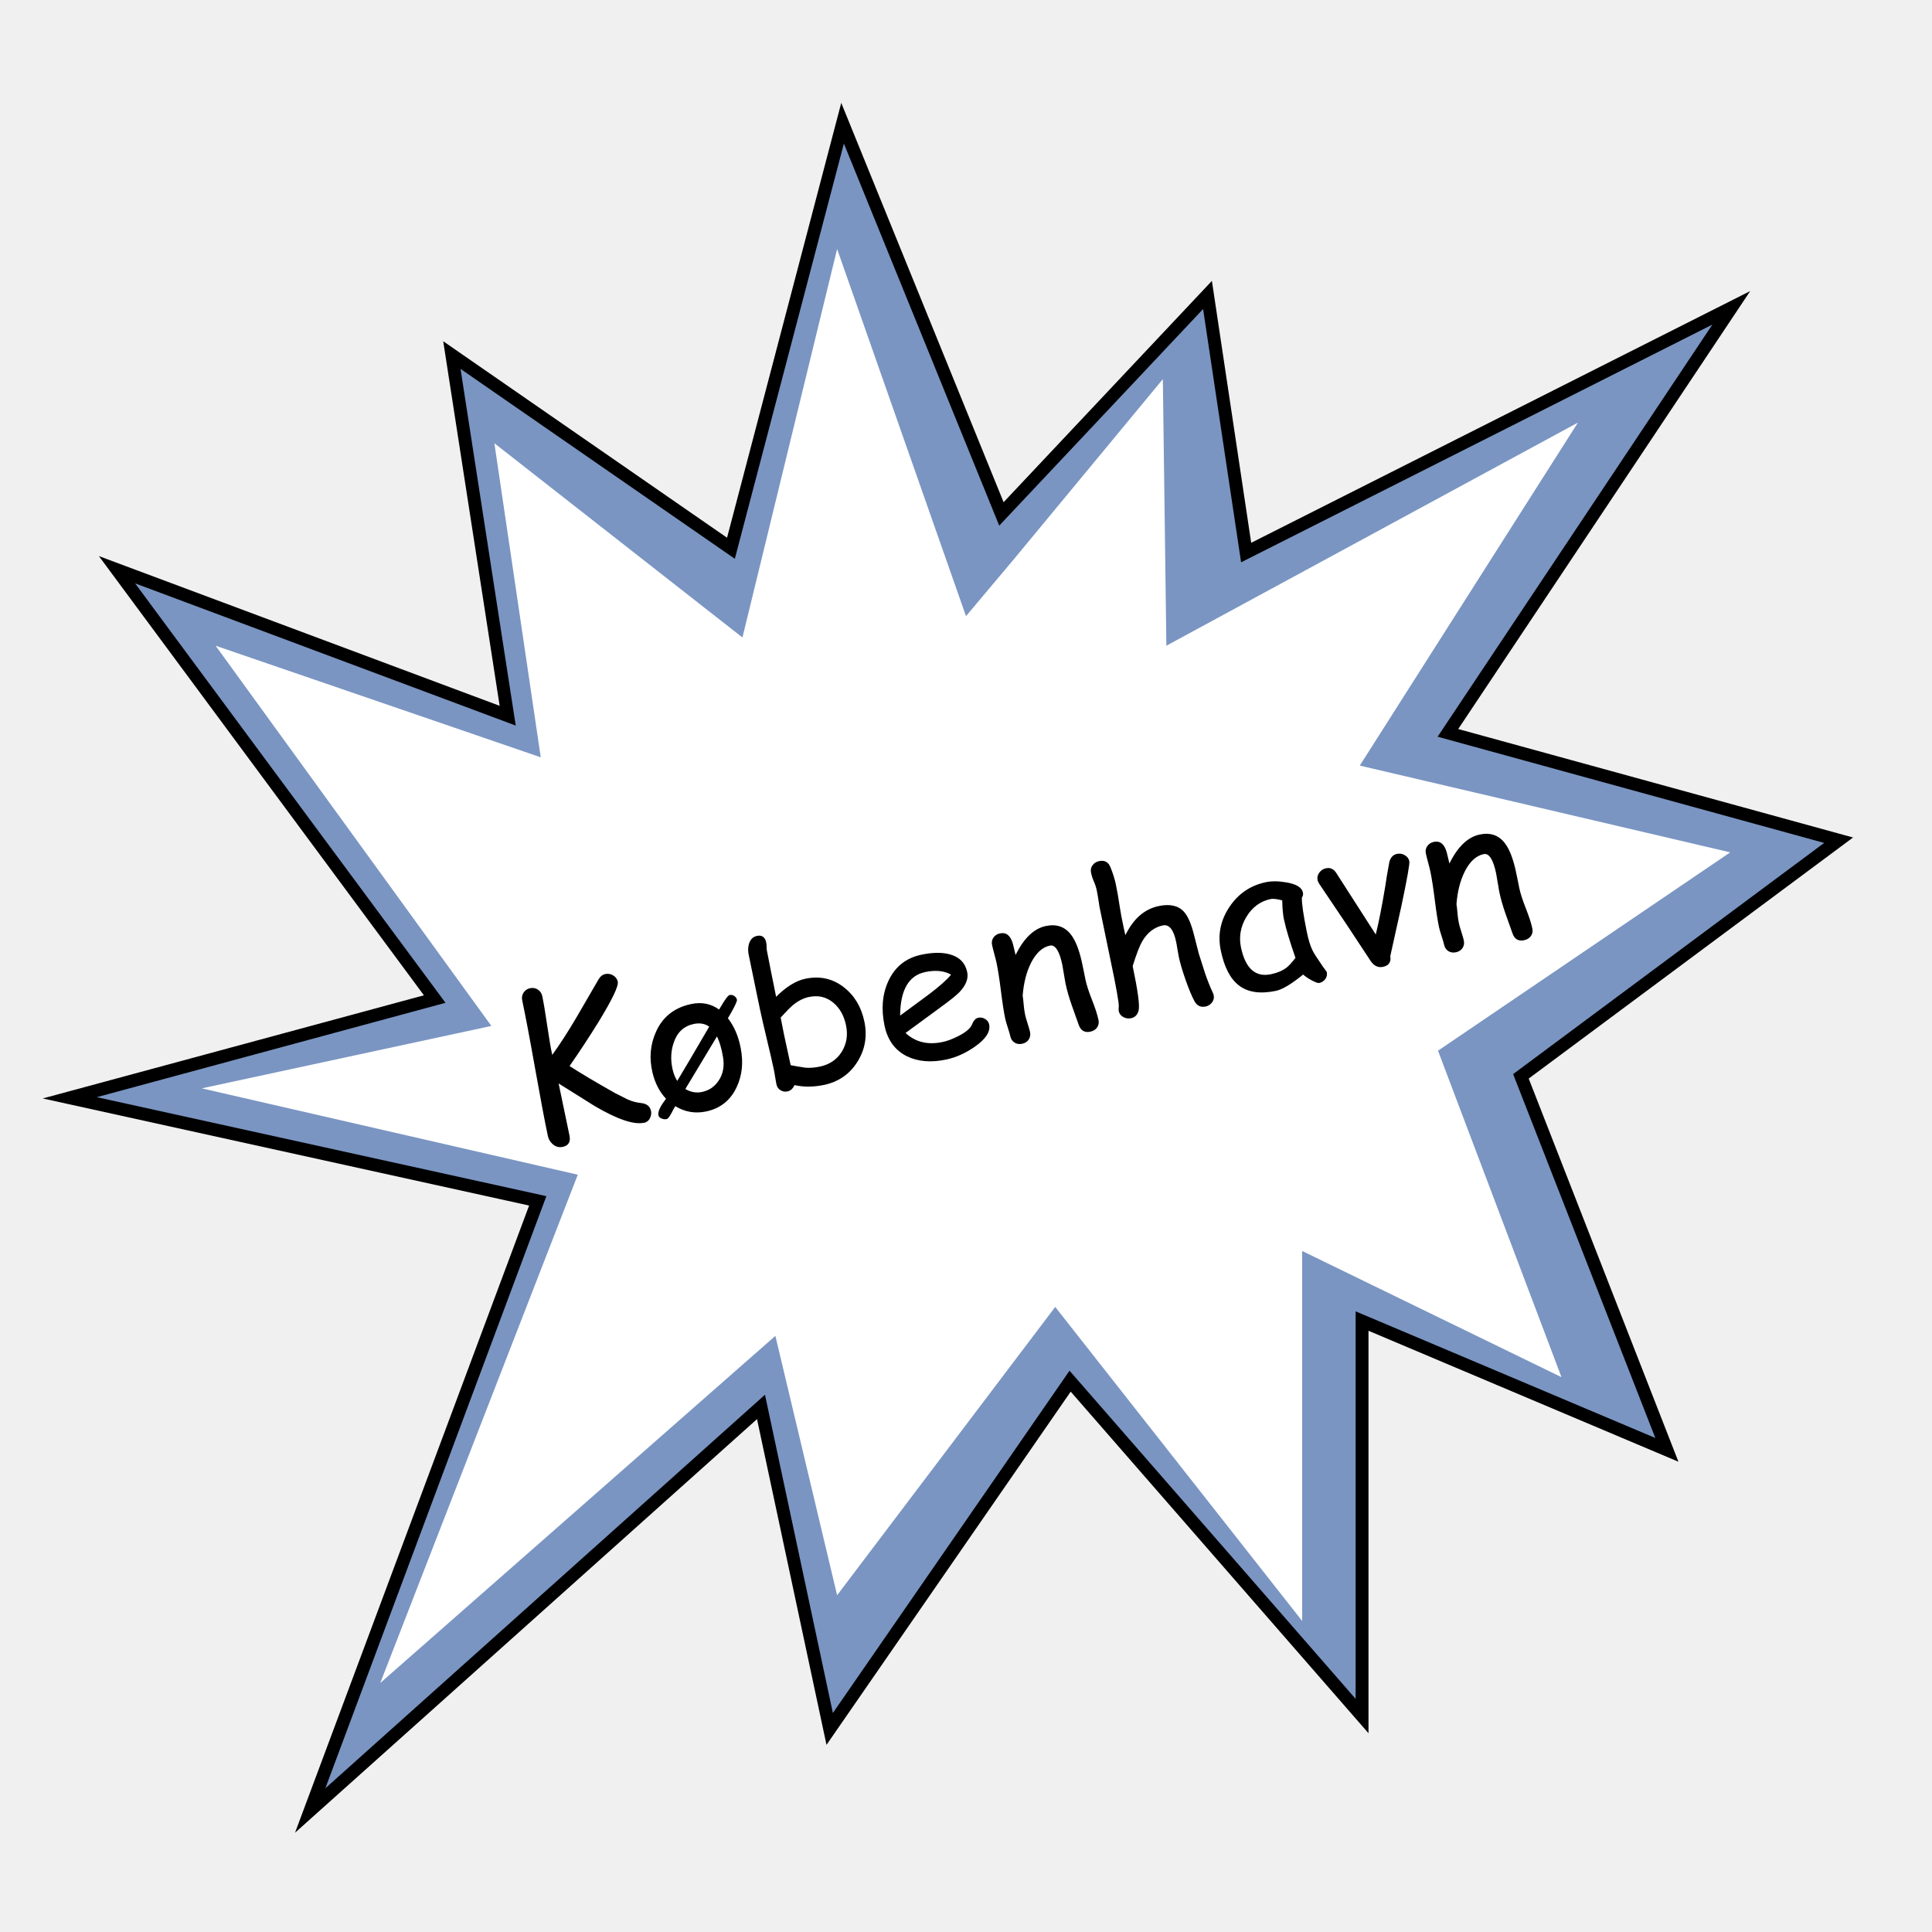
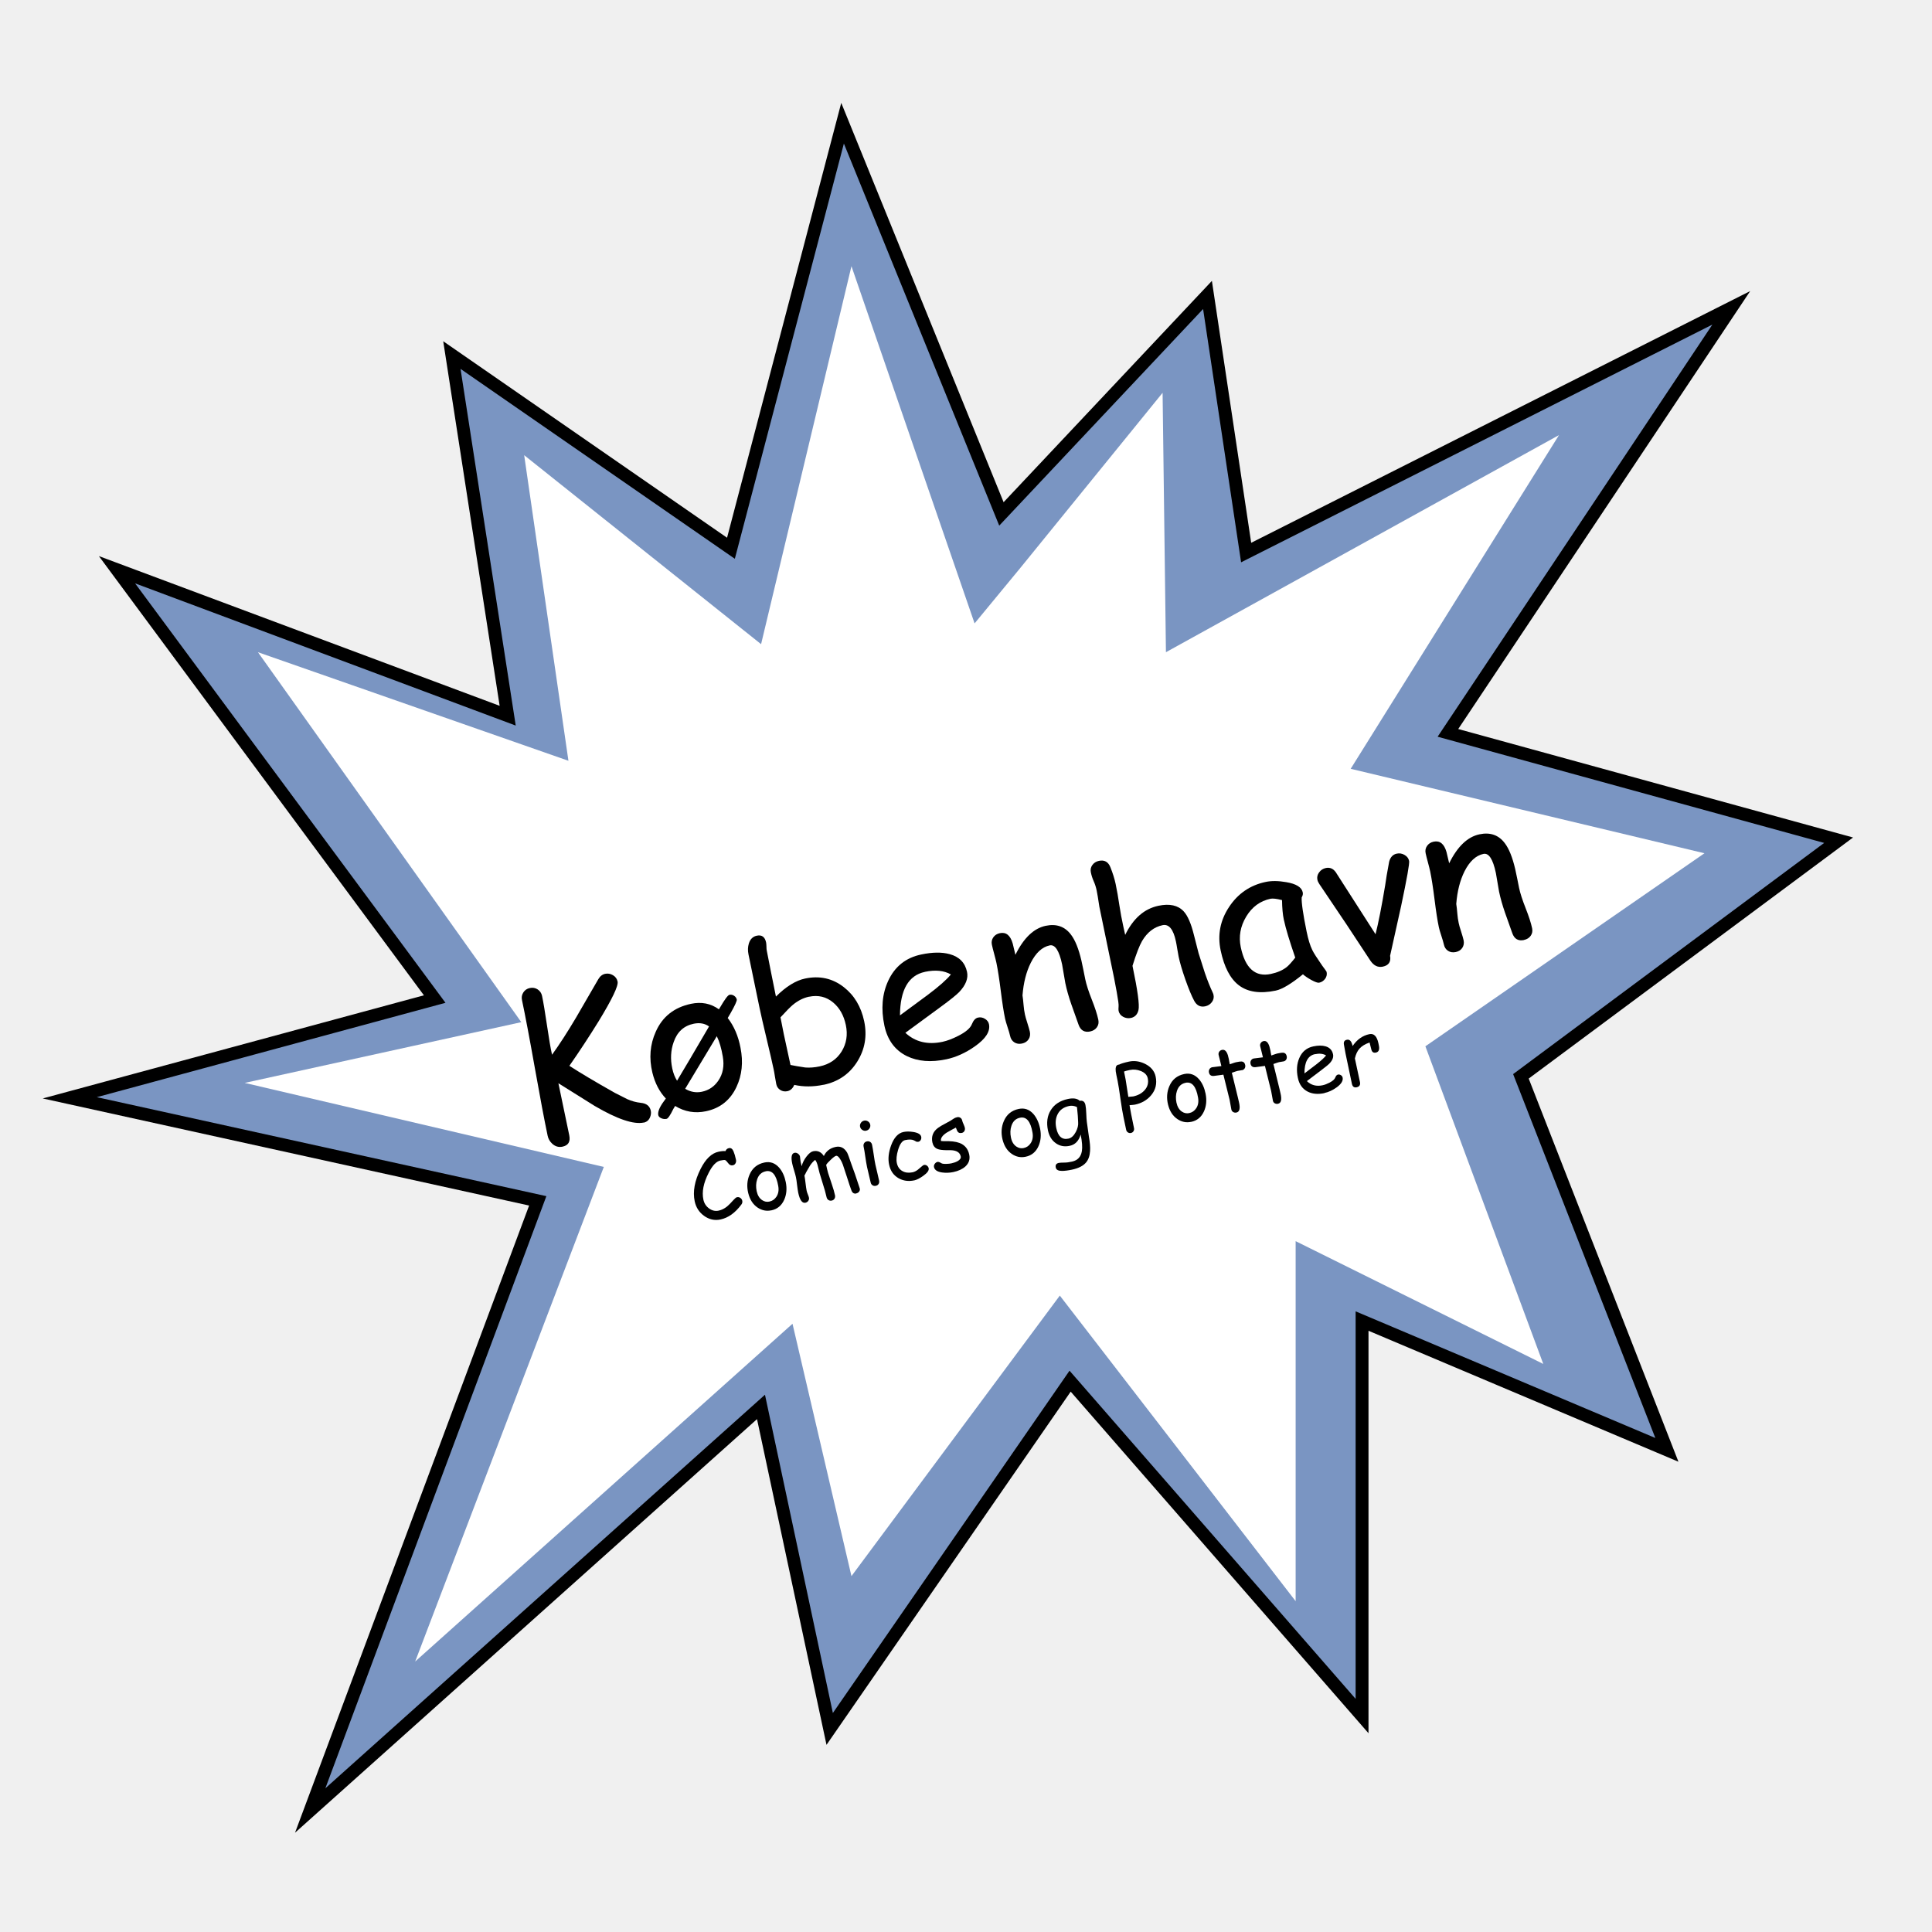
<svg xmlns="http://www.w3.org/2000/svg" id="Layer_2" viewBox="0 0 450 450">
  <defs>
    <style>.cls-1{fill:#fff;}.cls-2{fill:#7a95c2;stroke:#000;stroke-miterlimit:10;stroke-width:3px;}</style>
  </defs>
-   <path class="cls-2" d="m27.25,132.7l91,34-13-84,65,45,26-99,37,91,48-51,9,60,113-57-66,99,91,25-74,55,34,87-71-30v92l-68-78-56,81-16-75-105,94,53-142-109-24,37.15-10.05c15.95-4.32,31.9-8.63,47.85-12.95-24.67-33.33-49.33-66.67-74-100Z" />
-   <polygon class="cls-1" points="194.98 58 172.93 148.48 115.15 103.24 125.95 176.39 50.22 150.4 114.45 238.96 47 253.5 134.58 273.61 88.57 392 180.6 311.15 194.98 371.56 245.78 304.41 303.3 377.56 303.3 291.38 363.7 320.77 334.94 244.73 403 198.53 316.72 178.32 367.53 98.43 271.67 150.4 270.85 88.31 236.2 130.19 225 143.51 194.98 58" />
  <g>
-     <path d="m150,261.51c-2.38.5-6.2-.79-11.44-3.86l-8.45-5.29.07.32,2.46,11.79c.31,1.48-.21,2.37-1.57,2.66-.89.19-1.69-.04-2.38-.67-.57-.52-.93-1.14-1.08-1.86-.74-3.51-1.74-8.78-2.99-15.82-1.25-7.04-2.25-12.3-2.99-15.8-.14-.64-.03-1.24.32-1.78s.86-.89,1.51-1.03c.67-.14,1.28-.03,1.82.32.54.36.88.86,1.02,1.5.31,1.46.69,3.74,1.15,6.85.44,3.01.83,5.3,1.18,6.87,1.7-2.35,3.57-5.24,5.61-8.68l5.17-8.91c.41-.7.94-1.12,1.6-1.25.63-.13,1.23-.02,1.81.32.58.35.94.84,1.07,1.49.21.99-1.26,4.06-4.39,9.2-2.17,3.51-4.45,6.99-6.84,10.42,2.28,1.49,5.8,3.59,10.55,6.28l2.89,1.46c1.03.47,2.1.76,3.2.88,1.32.13,2.1.74,2.33,1.84.11.51.05,1.03-.19,1.57-.29.66-.77,1.05-1.44,1.2Z" />
-     <path d="m155.29,260.65c-.41.09-.82.04-1.23-.14-.41-.18-.65-.44-.71-.79-.11-.77.35-1.86,1.38-3.25.12-.15.25-.33.4-.55-1.5-1.58-2.54-3.59-3.14-6.04-.81-3.37-.55-6.54.79-9.52,1.55-3.51,4.29-5.67,8.2-6.5,2.44-.52,4.61-.09,6.51,1.28l.29-.48c1.08-1.86,1.8-2.82,2.16-2.9.38-.08.74,0,1.08.22.34.23.55.52.63.88.06.3-.42,1.37-1.46,3.2-.05.09-.26.46-.65,1.1,1.46,1.89,2.46,4.2,2.98,6.94.66,3.34.35,6.37-.93,9.1-1.44,3.09-3.82,4.99-7.12,5.68-2.55.54-4.95.13-7.18-1.23-.24.4-.38.63-.42.7-.71,1.46-1.23,2.23-1.58,2.31Zm2.45-8.88c1.53-2.53,4.01-6.74,7.45-12.64-.98-.7-2.17-.92-3.55-.64-2.31.47-3.87,1.9-4.69,4.28-.68,1.91-.79,3.96-.33,6.13.23,1.11.61,2.07,1.12,2.87Zm9.25-10.36l-7.36,12.24c1.24.74,2.53.97,3.88.69,1.63-.34,2.91-1.21,3.85-2.6,1.06-1.55,1.41-3.41,1.04-5.55-.33-1.97-.8-3.56-1.4-4.78Z" />
-     <path d="m191.86,252.71c-2.4.5-4.67.51-6.82.03-.35.83-.89,1.31-1.61,1.47-.6.13-1.14.03-1.64-.28-.5-.31-.81-.76-.94-1.36-.08-.39-.18-.97-.31-1.74-.12-.77-.22-1.36-.31-1.75-.33-1.59-.88-3.96-1.64-7.12-.75-3.15-1.3-5.53-1.63-7.12-.23-1.09-.66-3.17-1.29-6.23-.63-3.06-1.06-5.14-1.29-6.25-.19-.9-.16-1.75.08-2.55.32-1.03.94-1.63,1.85-1.82,1.17-.25,1.9.28,2.17,1.59.04.21.07.53.08.95,0,.42.03.74.08.95l.97,4.94,1.16,5.75c1.18-1.17,2.33-2.11,3.47-2.81,1.14-.7,2.25-1.17,3.33-1.39,3.37-.71,6.36-.05,8.98,1.98,2.46,1.91,4.05,4.56,4.77,7.95.72,3.42.18,6.56-1.62,9.43-1.8,2.87-4.42,4.67-7.85,5.39Zm-3.39-20.51c-1.28.27-2.53.89-3.73,1.87-.59.48-1.56,1.46-2.91,2.94l.77,3.9.76,3.51.8,3.68c.82.17,1.97.37,3.44.59,1.03.08,2.15,0,3.36-.26,2.27-.48,3.98-1.64,5.11-3.47,1.13-1.84,1.46-3.89.98-6.17-.47-2.23-1.45-3.98-2.94-5.23-1.61-1.35-3.49-1.8-5.64-1.35Z" />
-     <path d="m220.43,246.78c-3.54.75-6.59.5-9.14-.73-2.79-1.37-4.54-3.74-5.26-7.12-.82-3.9-.52-7.38.89-10.43,1.54-3.33,4.1-5.38,7.69-6.13,2.6-.55,4.81-.58,6.63-.08,2.24.61,3.58,1.99,4.04,4.13.32,1.5-.28,3.05-1.79,4.65-.67.71-2.15,1.9-4.45,3.57l-8.12,5.96c1.14,1.06,2.43,1.77,3.87,2.12,1.44.36,3.03.35,4.77-.02,1.08-.23,2.31-.69,3.68-1.39,1.74-.88,2.8-1.79,3.16-2.7.36-.91.85-1.43,1.46-1.56.55-.12,1.08-.02,1.59.29.51.31.83.72.94,1.25.35,1.67-.75,3.39-3.3,5.18-2.18,1.53-4.41,2.53-6.68,3.01Zm-4.96-20.36c-1.91.4-3.35,1.45-4.32,3.13-.97,1.68-1.47,4.02-1.49,7l6.52-4.81c2.56-1.92,4.34-3.49,5.34-4.72-1.6-.92-3.62-1.12-6.04-.61Z" />
-     <path d="m253.97,240.3c-1.35.28-2.26-.26-2.73-1.63l-1.7-4.79c-.59-1.71-1.05-3.33-1.37-4.86-.09-.42-.21-1.14-.37-2.15-.16-1.02-.28-1.74-.37-2.16-.68-3.24-1.65-4.73-2.9-4.46-1.75.37-3.22,1.72-4.4,4.05-1.06,2.12-1.7,4.65-1.93,7.6.09.59.18,1.34.25,2.25.07.77.17,1.51.32,2.21.1.45.28,1.12.57,2,.28.88.47,1.54.57,1.99.14.67.04,1.27-.3,1.78-.34.51-.85.84-1.52.98-.69.15-1.29.05-1.8-.28-.51-.33-.84-.83-.98-1.51-.1-.45-.29-1.11-.58-1.99s-.48-1.54-.58-1.99c-.33-1.54-.66-3.71-1.01-6.5-.35-2.79-.69-4.95-1.01-6.5-.1-.48-.28-1.19-.53-2.12-.25-.93-.43-1.64-.53-2.12-.14-.64-.02-1.22.33-1.73.36-.51.87-.83,1.53-.97,1.44-.3,2.44.5,2.99,2.42l.63,2.62c1.92-3.91,4.27-6.17,7.04-6.75,2.51-.53,4.48.16,5.91,2.07.97,1.27,1.78,3.28,2.42,6.02l.48,2.27.42,2.1c.26,1.25.77,2.82,1.52,4.72.75,1.9,1.26,3.47,1.52,4.7.14.66.03,1.24-.33,1.75-.36.51-.88.83-1.55.97Z" />
-     <path d="m280.76,234.44c-1.11.23-1.96-.18-2.55-1.25-.62-1.15-1.32-2.83-2.09-5.03-.74-2.12-1.26-3.87-1.55-5.27-.08-.39-.19-.99-.32-1.79-.13-.8-.23-1.4-.32-1.79-.59-2.82-1.63-4.08-3.1-3.76-1.99.42-3.59,1.66-4.79,3.71-.61,1.05-1.35,2.97-2.22,5.76,1.2,5.71,1.67,9.15,1.39,10.31-.24,1.02-.83,1.63-1.75,1.83-.64.14-1.25.04-1.83-.27-.57-.32-.92-.78-1.05-1.38-.04-.21-.04-.56,0-1.04.05-.4-.1-1.52-.43-3.34l-.63-3.34-3.42-16.55c-.28-1.88-.49-3.15-.63-3.79-.16-.77-.39-1.47-.68-2.12-.29-.65-.52-1.34-.67-2.08-.13-.63-.02-1.2.35-1.71.37-.51.88-.83,1.54-.97,1.28-.27,2.18.23,2.67,1.5.56,1.4.96,2.69,1.21,3.86.33,1.58.62,3.23.87,4.96.25,1.65.56,3.31.92,4.95l.44,1.98c.94-1.92,2.05-3.44,3.34-4.57,1.29-1.12,2.76-1.86,4.41-2.21,2.6-.55,4.56-.12,5.87,1.3.93.99,1.73,2.83,2.39,5.51l1.09,4.26,1.46,4.58c.59,1.71,1.18,3.2,1.78,4.47.12.24.19.45.23.63.13.62,0,1.18-.38,1.69-.38.51-.9.84-1.56.98Z" />
-     <path d="m307.27,228.95c-.3.06-.91-.15-1.83-.65-.83-.47-1.48-.9-1.92-1.31-1.34,1.1-2.54,1.96-3.6,2.6-1.06.64-1.97,1.04-2.74,1.2-3.67.77-6.55.34-8.64-1.28-1.98-1.53-3.37-4.21-4.18-8.05-.77-3.63-.12-7.01,1.95-10.14,2.06-3.13,4.91-5.08,8.53-5.84,1.36-.29,2.96-.27,4.8.05,2.31.39,3.59,1.18,3.84,2.36.09.41,0,.8-.24,1.18-.04.6.04,1.57.23,2.89.19,1.32.49,3.01.9,5.05.38,1.86.82,3.3,1.33,4.33.3.63,1.07,1.84,2.32,3.65.17.25.43.61.79,1.08l.22.35c.13.6.01,1.14-.34,1.62-.36.48-.82.79-1.4.91Zm-8.18-14.61c-.14-.64-.24-1.35-.31-2.13-.07-.78-.11-1.61-.12-2.5-.64-.16-1.18-.27-1.62-.32-.44-.05-.79-.04-1.04,0-2.43.51-4.32,1.9-5.69,4.17-1.36,2.27-1.78,4.64-1.26,7.12.52,2.46,1.36,4.21,2.53,5.25,1.17,1.04,2.66,1.37,4.48.98,1.5-.32,2.73-.85,3.67-1.59.5-.4,1.17-1.14,2.01-2.21-1.34-3.87-2.22-6.79-2.63-8.77Z" />
-     <path d="m323.82,222.68c.24,1.39-.32,2.23-1.7,2.52-1.14.24-2.11-.23-2.9-1.41l-5.52-8.38-6.36-9.45c-.24-.36-.39-.68-.45-.98-.13-.61,0-1.19.4-1.73.39-.54.91-.87,1.55-1.01.94-.2,1.71.12,2.31.95l9.29,14.47c.67-2.65,1.42-6.44,2.24-11.38.17-1.29.48-3.12.93-5.51.28-1.06.87-1.69,1.76-1.88.64-.14,1.25-.04,1.83.3.58.33.93.8,1.06,1.4.12.57-.5,4.05-1.85,10.45l-2.58,11.63Z" />
-     <path d="m355,219c-1.35.28-2.26-.26-2.72-1.63l-1.7-4.79c-.59-1.71-1.05-3.33-1.37-4.86-.09-.42-.21-1.14-.37-2.16s-.28-1.74-.37-2.16c-.68-3.24-1.65-4.73-2.9-4.46-1.75.37-3.22,1.72-4.4,4.05-1.06,2.12-1.7,4.65-1.93,7.6.09.59.18,1.34.25,2.25.06.77.17,1.51.32,2.21.09.45.28,1.12.57,2,.28.88.47,1.54.57,1.99.14.67.04,1.27-.3,1.78-.34.51-.85.84-1.52.98-.69.15-1.29.05-1.8-.28-.51-.33-.84-.83-.98-1.51-.1-.45-.29-1.12-.58-1.99-.29-.88-.48-1.54-.58-1.99-.33-1.54-.66-3.71-1.01-6.5-.35-2.79-.69-4.95-1.01-6.5-.1-.48-.28-1.19-.53-2.12-.25-.93-.43-1.64-.53-2.12-.14-.64-.02-1.22.34-1.73.36-.51.87-.83,1.53-.97,1.44-.3,2.44.5,2.99,2.42l.63,2.62c1.92-3.91,4.27-6.16,7.04-6.75,2.51-.53,4.48.16,5.91,2.07.97,1.27,1.78,3.28,2.42,6.02l.48,2.27.42,2.1c.26,1.25.77,2.82,1.52,4.72.75,1.9,1.26,3.47,1.52,4.7.14.66.03,1.24-.33,1.75-.36.51-.88.83-1.55.97Z" />
+     <path class="cls-2" d="m27.25,132.7l91,34-13-84,65,45,26-99,37,91,48-51,9,60,113-57-66,99,91,25-74,55,34,87-71-30v92l-68-78-56,81-16-75-105,94,53-142-109-24,37.15-10.05c15.95-4.32,31.9-8.63,47.85-12.95-24.67-33.33-49.33-66.67-74-100Z" />
+     <polygon class="cls-1" points="198.32 62 177.27 150.04 122.09 106.02 132.4 177.2 60.08 151.91 121.42 238.08 57 252.23 140.64 271.8 96.7 387 184.59 308.33 198.32 367.11 246.85 301.77 301.78 372.95 301.78 289.09 359.46 317.69 332 243.7 397 198.74 314.6 179.07 363.12 101.34 271.57 151.91 270.79 91.49 237.69 132.24 227 145.2 198.32 62" />
+     <g>
+       <path d="m149.96,261.46c-2.38.5-6.2-.79-11.44-3.86l-8.46-5.29.07.32,2.46,11.79c.31,1.48-.21,2.37-1.57,2.66-.89.19-1.69-.04-2.38-.67-.57-.52-.93-1.14-1.08-1.86-.74-3.51-1.74-8.78-2.99-15.82-1.25-7.04-2.25-12.3-2.99-15.8-.14-.64-.03-1.24.32-1.78.35-.54.86-.89,1.51-1.02.67-.14,1.28-.03,1.82.32.54.36.88.86,1.02,1.5.31,1.46.69,3.74,1.15,6.85.44,3.01.83,5.3,1.18,6.87,1.7-2.35,3.57-5.24,5.61-8.68l5.17-8.92c.41-.7.94-1.11,1.6-1.25.63-.13,1.23-.02,1.81.32s.94.84,1.08,1.49c.21.99-1.26,4.06-4.39,9.2-2.17,3.51-4.45,6.99-6.84,10.42,2.28,1.49,5.8,3.59,10.55,6.28l2.88,1.46c1.03.47,2.1.76,3.2.88,1.32.13,2.1.74,2.33,1.84.11.51.04,1.03-.19,1.57-.29.66-.77,1.05-1.44,1.2Z" />
+       <path d="m155.25,260.6c-.41.09-.82.04-1.23-.14-.41-.18-.65-.44-.71-.79-.11-.77.34-1.86,1.38-3.25.12-.15.25-.33.4-.55-1.5-1.58-2.54-3.59-3.14-6.04-.81-3.37-.55-6.54.79-9.52,1.55-3.51,4.29-5.67,8.2-6.5,2.44-.52,4.61-.09,6.51,1.28l.29-.48c1.08-1.86,1.8-2.82,2.16-2.9.38-.08.74,0,1.08.22.34.23.55.52.63.88.06.3-.42,1.37-1.46,3.2-.05.09-.26.46-.65,1.1,1.46,1.88,2.46,4.2,2.98,6.94.66,3.34.35,6.37-.93,9.1-1.44,3.09-3.82,4.99-7.12,5.68-2.55.54-4.95.13-7.18-1.23-.24.4-.38.63-.42.7-.71,1.46-1.23,2.23-1.58,2.31Zm2.45-8.88c1.53-2.53,4.01-6.74,7.45-12.64-.98-.7-2.17-.92-3.55-.64-2.31.47-3.87,1.9-4.69,4.28-.68,1.91-.79,3.96-.33,6.13.23,1.11.61,2.07,1.12,2.87Zm9.25-10.36l-7.36,12.24c1.24.74,2.53.97,3.88.69,1.63-.34,2.91-1.21,3.85-2.6,1.06-1.55,1.41-3.41,1.04-5.55-.33-1.97-.8-3.56-1.4-4.78Z" />
+       <path d="m191.82,252.66c-2.4.5-4.67.51-6.82.03-.35.83-.89,1.31-1.61,1.47-.6.12-1.14.03-1.64-.28-.5-.31-.81-.76-.94-1.36-.08-.39-.18-.97-.31-1.74-.12-.77-.22-1.36-.31-1.75-.34-1.59-.88-3.96-1.64-7.12-.75-3.16-1.3-5.53-1.63-7.12-.23-1.09-.66-3.17-1.29-6.23-.63-3.06-1.06-5.14-1.29-6.25-.19-.9-.16-1.75.08-2.55.32-1.02.94-1.63,1.85-1.82,1.17-.25,1.9.28,2.17,1.59.04.21.07.53.08.95,0,.42.03.74.08.95l.97,4.94,1.16,5.75c1.18-1.17,2.33-2.11,3.47-2.81,1.14-.7,2.25-1.17,3.33-1.39,3.37-.71,6.36-.05,8.98,1.98,2.46,1.91,4.05,4.56,4.77,7.95.72,3.42.18,6.57-1.62,9.44-1.8,2.87-4.42,4.67-7.85,5.39Zm-3.39-20.51c-1.29.27-2.53.89-3.73,1.87-.58.48-1.56,1.46-2.91,2.94l.77,3.9.76,3.51.8,3.68c.82.17,1.97.37,3.44.59,1.03.08,2.15,0,3.36-.26,2.27-.48,3.97-1.64,5.11-3.47,1.13-1.84,1.46-3.89.98-6.17-.47-2.23-1.45-3.98-2.94-5.23-1.61-1.35-3.49-1.8-5.64-1.35Z" />
+       <path d="m220.39,246.73c-3.54.75-6.59.5-9.14-.73-2.79-1.37-4.54-3.74-5.26-7.12-.82-3.9-.52-7.38.89-10.43,1.54-3.33,4.1-5.38,7.69-6.13,2.6-.55,4.81-.58,6.63-.08,2.24.61,3.58,1.99,4.04,4.13.32,1.5-.28,3.05-1.79,4.66-.67.7-2.15,1.89-4.45,3.57l-8.12,5.96c1.14,1.06,2.43,1.77,3.87,2.12,1.44.35,3.03.35,4.77-.02,1.08-.23,2.31-.69,3.68-1.39,1.74-.88,2.8-1.79,3.16-2.7.36-.91.85-1.44,1.46-1.56.55-.12,1.08-.02,1.59.29.51.31.83.72.94,1.25.35,1.67-.75,3.39-3.3,5.18-2.18,1.53-4.41,2.53-6.68,3.01Zm-4.96-20.36c-1.91.4-3.35,1.45-4.32,3.13-.97,1.69-1.47,4.02-1.49,7l6.52-4.81c2.56-1.92,4.34-3.49,5.34-4.72-1.6-.92-3.62-1.12-6.04-.61Z" />
+       <path d="m253.93,240.25c-1.35.28-2.26-.26-2.73-1.63l-1.7-4.79c-.59-1.71-1.05-3.33-1.37-4.86-.09-.42-.21-1.14-.37-2.15-.16-1.02-.28-1.74-.37-2.16-.68-3.24-1.65-4.73-2.9-4.46-1.75.37-3.22,1.72-4.4,4.05-1.06,2.12-1.7,4.65-1.93,7.6.09.59.18,1.34.25,2.25.06.77.17,1.51.32,2.21.1.45.28,1.12.57,2,.28.88.47,1.54.57,1.99.14.67.04,1.27-.3,1.78-.34.51-.85.84-1.52.98-.69.15-1.29.05-1.8-.28-.51-.33-.84-.83-.98-1.51-.1-.45-.29-1.11-.58-1.99-.29-.88-.48-1.54-.58-1.99-.33-1.54-.66-3.71-1.01-6.5-.35-2.79-.69-4.95-1.01-6.5-.1-.48-.28-1.19-.53-2.12-.25-.93-.43-1.64-.53-2.12-.14-.65-.02-1.22.33-1.73.36-.51.87-.83,1.53-.97,1.44-.3,2.44.5,2.99,2.42l.63,2.62c1.92-3.91,4.27-6.16,7.04-6.75,2.51-.53,4.48.16,5.91,2.07.97,1.27,1.78,3.28,2.42,6.02l.48,2.27.42,2.1c.26,1.25.77,2.82,1.52,4.72.75,1.9,1.26,3.47,1.52,4.7.14.66.03,1.24-.33,1.75-.36.51-.88.83-1.55.97Z" />
+       <path d="m280.72,234.39c-1.11.23-1.96-.18-2.55-1.25-.62-1.15-1.32-2.83-2.09-5.03-.74-2.12-1.26-3.87-1.55-5.27-.08-.39-.19-.99-.32-1.79-.13-.8-.23-1.4-.32-1.79-.59-2.82-1.63-4.08-3.1-3.77-1.99.42-3.59,1.66-4.79,3.71-.61,1.05-1.35,2.97-2.22,5.76,1.2,5.71,1.67,9.15,1.39,10.31-.24,1.02-.83,1.63-1.75,1.83-.64.14-1.25.04-1.83-.27-.57-.32-.92-.78-1.05-1.38-.04-.21-.04-.56,0-1.04.05-.4-.1-1.52-.43-3.34l-.63-3.34-3.42-16.55c-.28-1.88-.49-3.15-.63-3.79-.16-.77-.39-1.47-.68-2.12-.29-.65-.52-1.34-.67-2.08-.13-.63-.02-1.2.35-1.71.37-.51.88-.83,1.54-.97,1.28-.27,2.17.23,2.67,1.5.56,1.4.96,2.69,1.21,3.86.33,1.58.62,3.23.87,4.96.25,1.66.56,3.31.92,4.95l.44,1.97c.94-1.92,2.05-3.44,3.34-4.57,1.29-1.13,2.76-1.86,4.41-2.21,2.6-.55,4.56-.11,5.87,1.3.93,1,1.73,2.83,2.39,5.51l1.09,4.26,1.46,4.58c.59,1.71,1.18,3.2,1.78,4.47.12.24.19.45.23.63.13.62,0,1.18-.38,1.69-.38.51-.9.84-1.56.98Z" />
+       <path d="m307.23,228.89c-.3.06-.91-.15-1.83-.65-.83-.47-1.48-.9-1.92-1.31-1.34,1.1-2.54,1.96-3.6,2.6-1.06.64-1.97,1.04-2.74,1.2-3.67.77-6.55.34-8.64-1.28-1.97-1.53-3.37-4.21-4.18-8.05-.77-3.63-.12-7.01,1.95-10.14,2.06-3.13,4.91-5.08,8.53-5.84,1.36-.29,2.96-.27,4.79.05,2.31.39,3.59,1.18,3.84,2.36.09.41,0,.8-.24,1.18-.04.6.04,1.57.23,2.89.19,1.32.49,3.01.91,5.05.38,1.86.82,3.3,1.33,4.33.29.63,1.07,1.84,2.32,3.65.17.25.43.61.79,1.08l.22.35c.13.6.01,1.14-.34,1.62-.36.48-.82.79-1.4.91Zm-8.19-14.61c-.14-.64-.24-1.35-.31-2.13-.07-.78-.11-1.61-.12-2.5-.64-.16-1.18-.27-1.62-.32-.44-.05-.79-.04-1.04,0-2.43.51-4.32,1.9-5.69,4.17-1.36,2.27-1.78,4.64-1.26,7.12.52,2.46,1.36,4.21,2.53,5.25,1.17,1.04,2.66,1.37,4.48.98,1.5-.32,2.73-.85,3.67-1.59.5-.4,1.17-1.14,2.01-2.21-1.34-3.87-2.22-6.79-2.64-8.77Z" />
+       <path d="m323.78,222.63c.24,1.39-.32,2.23-1.7,2.52-1.14.24-2.11-.23-2.9-1.41l-5.52-8.38-6.36-9.45c-.24-.36-.39-.69-.45-.99-.13-.61,0-1.19.4-1.73.39-.54.91-.87,1.55-1.01.94-.2,1.71.12,2.31.95l9.28,14.47c.67-2.65,1.42-6.44,2.24-11.38.17-1.29.48-3.12.93-5.51.28-1.06.87-1.69,1.76-1.88.64-.14,1.25-.04,1.83.3.58.33.93.8,1.06,1.4.12.57-.5,4.05-1.85,10.45l-2.58,11.64Z" />
+       <path d="m354.96,218.95c-1.35.28-2.26-.26-2.73-1.63l-1.7-4.79c-.59-1.71-1.05-3.33-1.37-4.86-.09-.42-.21-1.14-.37-2.16-.16-1.02-.28-1.74-.37-2.16-.68-3.24-1.65-4.73-2.9-4.46-1.75.37-3.22,1.72-4.4,4.05-1.06,2.12-1.7,4.65-1.93,7.6.09.59.18,1.34.25,2.25.06.77.17,1.51.32,2.21.09.45.28,1.12.57,2,.28.88.47,1.54.57,1.99.14.67.04,1.27-.3,1.78s-.85.84-1.52.98c-.69.14-1.29.05-1.8-.28-.51-.33-.84-.83-.98-1.51-.1-.45-.29-1.11-.58-1.99-.29-.88-.49-1.54-.58-1.99-.33-1.54-.66-3.71-1.01-6.5-.35-2.79-.69-4.95-1.01-6.5-.1-.48-.28-1.19-.53-2.12-.25-.93-.43-1.64-.53-2.12-.14-.65-.02-1.22.34-1.73.36-.51.87-.83,1.53-.97,1.44-.3,2.44.5,2.99,2.42l.62,2.62c1.92-3.91,4.27-6.16,7.05-6.75,2.51-.53,4.48.16,5.91,2.07.97,1.27,1.78,3.28,2.42,6.02l.48,2.27.42,2.1c.26,1.25.77,2.82,1.52,4.72.75,1.9,1.26,3.47,1.52,4.7.14.66.03,1.24-.33,1.75-.36.51-.88.83-1.55.97Z" />
+     </g>
+   </g>
+   <g>
+     <path d="m170.68,271.42c-.43.09-.8-.09-1.12-.55-.28-.39-.51-.61-.69-.67-.16-.04-.51,0-1.07.11-.97.2-1.89,1.17-2.76,2.91-1.19,2.33-1.59,4.39-1.21,6.18.18.86.62,1.55,1.3,2.05.7.52,1.46.7,2.26.53.69-.15,1.34-.47,1.96-.97.35-.28.86-.8,1.54-1.56.32-.36.58-.56.77-.6.29-.06.55,0,.79.17.24.18.39.4.44.67.06.3,0,.59-.21.87-1.44,1.94-3.06,3.1-4.86,3.48-1.38.29-2.67,0-3.85-.86-1.14-.83-1.86-1.96-2.16-3.36-.48-2.27-.02-4.79,1.38-7.57,1.17-2.32,2.56-3.65,4.17-3.99.33-.07.62-.12.89-.14.27-.03.51-.03.72,0,.16-.39.43-.62.8-.7.46-.1.82.15,1.07.73.22.52.42,1.17.58,1.96.06.28.04.53-.07.77-.13.3-.36.48-.69.55Z" />
+     <path d="m179.64,281.91c-1.12.24-2.18.02-3.16-.63-1.1-.73-1.83-1.87-2.21-3.42-.36-1.5-.26-2.92.3-4.23.65-1.55,1.81-2.51,3.48-2.86,1.34-.28,2.48.12,3.43,1.2.76.87,1.27,2.01,1.55,3.4.29,1.49.17,2.84-.36,4.05-.61,1.37-1.61,2.21-3.02,2.5Zm-1.29-9.09c-.98.2-1.65.83-2,1.89-.28.85-.31,1.76-.11,2.72.21.97.63,1.67,1.27,2.1.54.36,1.1.47,1.7.34.7-.15,1.24-.53,1.64-1.14.45-.68.59-1.5.42-2.47-.45-2.61-1.42-3.76-2.92-3.45Z" />
+     <path d="m199.48,277.98c-.55.12-.93-.11-1.15-.67-.27-.71-.61-1.72-1.02-3.03l-1-3.04c-.17-.45-.37-.88-.63-1.28-.35-.55-.67-.8-.93-.75-.25.05-.67.36-1.25.92-.56.52-.92.92-1.07,1.2.13.63.28,1.26.45,1.88l.87,2.62c.35,1.03.6,1.89.74,2.58.06.29.02.56-.12.79-.14.23-.36.38-.65.44-.29.06-.54.01-.77-.14-.22-.15-.37-.38-.43-.67-.17-.81-.5-1.99-1-3.54s-.83-2.73-1-3.54c-.15-.71-.37-1.24-.65-1.59-.42.31-.83.76-1.21,1.34l-.91,1.57c-.07.18-.2.43-.38.74.08.4.17,1,.26,1.8.09.8.18,1.38.26,1.76.04.2.13.48.27.82s.23.6.26.76c.06.27,0,.53-.16.76-.17.23-.38.37-.66.43-.76.16-1.31-.62-1.68-2.34-.08-.4-.17-1.01-.27-1.82-.09-.81-.18-1.42-.27-1.82-.07-.35-.22-.88-.43-1.58-.21-.69-.36-1.22-.43-1.58-.32-1.52-.14-2.35.54-2.49.26-.05.52,0,.79.19.26.18.43.41.48.67.03.13.05.33.07.6.02.28.05.48.08.62l.24,1.05c.2-.79.57-1.54,1.13-2.26.55-.72,1.07-1.13,1.54-1.23,1.05-.22,1.88.15,2.5,1.11.26-.57.62-1.02,1.08-1.38s1.01-.6,1.67-.74c1.12-.24,2.01.21,2.67,1.32.13.22.47,1.13,1.01,2.73.43,1.11,1.08,2.98,1.93,5.6.08.26.03.51-.13.74-.16.23-.39.37-.67.43Z" />
+     <path d="m201.76,263.36c-.32.07-.62.01-.9-.17-.28-.18-.46-.43-.53-.75-.07-.32,0-.62.18-.9.19-.28.44-.45.76-.52.32-.07.62-.01.9.17.28.18.45.43.52.75.07.32.01.62-.17.89-.18.28-.43.45-.76.52Zm2.17,8.05c.08.4.22,1,.42,1.79.19.79.33,1.39.41,1.79.06.3.02.56-.12.78-.14.23-.36.37-.65.43-.29.06-.54.02-.77-.13s-.37-.37-.43-.67c-.08-.4-.22-1-.42-1.79-.19-.79-.33-1.39-.42-1.79-.13-.63-.26-1.42-.4-2.37-.13-.95-.26-1.75-.4-2.38-.06-.3-.02-.56.12-.79.14-.23.36-.37.65-.43.29-.06.54-.02.77.13s.37.37.43.67c.13.63.26,1.42.4,2.37s.26,1.75.4,2.37Z" />
+     <path d="m212.95,274.93c-1.37.29-2.6.11-3.69-.52-1.15-.67-1.87-1.71-2.17-3.14-.29-1.36-.13-2.85.47-4.49.67-1.82,1.63-2.86,2.88-3.12.66-.14,1.42-.14,2.29,0,1.11.18,1.72.55,1.84,1.12.05.25.02.5-.11.73-.13.23-.31.38-.56.43-.19.04-.38.02-.54-.07-.17-.09-.33-.17-.49-.26-.46-.23-1.14-.25-2.04-.06-.68.14-1.23.9-1.64,2.25-.37,1.24-.47,2.28-.3,3.09.19.88.63,1.52,1.34,1.9.66.36,1.43.44,2.32.26.4-.08.81-.28,1.22-.59l1.03-.87c.18-.15.31-.23.4-.25.25-.05.48,0,.7.16.22.16.36.37.41.62.1.49-.31,1.07-1.25,1.74-.82.59-1.53.95-2.12,1.08Z" />
+     <path d="m223.98,263.88c-.37.08-.65,0-.85-.21-.14-.15-.3-.5-.49-1.03-.47.23-1.2.63-2.17,1.19-.99.66-1.42,1.3-1.29,1.93.22.03.42.04.62.04,1.6-.05,2.82.09,3.67.41,1.24.47,2,1.37,2.28,2.71.23,1.09-.07,2.01-.89,2.77-.69.62-1.63,1.06-2.83,1.31-.88.18-1.74.21-2.6.09-1.11-.16-1.73-.57-1.88-1.24-.06-.27,0-.52.17-.77.17-.24.39-.4.65-.45.21-.04.51.06.9.31.19.12.58.17,1.16.15.46-.01.85-.05,1.16-.12.56-.12,1.04-.29,1.44-.51.58-.32.83-.7.74-1.12-.19-.91-.96-1.39-2.3-1.44h-1.09c-.93-.02-1.61-.11-2.04-.29-.62-.26-1.01-.77-1.17-1.52-.29-1.4.15-2.54,1.35-3.41.36-.27.96-.62,1.79-1.05s1.42-.78,1.76-1.04c.25-.18.53-.3.85-.37.29-.06.54-.02.77.13s.37.37.43.67c.04.19.14.47.31.83.16.36.26.63.3.83.06.3.02.56-.12.79s-.36.37-.65.43Z" />
+     <path d="m238.87,269.43c-1.12.24-2.18.03-3.16-.63-1.1-.73-1.83-1.88-2.21-3.42-.36-1.5-.26-2.91.3-4.23.65-1.55,1.81-2.51,3.48-2.86,1.34-.28,2.48.12,3.43,1.19.76.88,1.27,2.01,1.55,3.4.29,1.49.17,2.84-.36,4.05-.61,1.37-1.61,2.21-3.02,2.5Zm-1.29-9.09c-.99.2-1.65.83-2,1.89-.28.85-.31,1.75-.11,2.73s.63,1.67,1.27,2.1c.54.36,1.1.47,1.7.34.7-.15,1.24-.53,1.63-1.14.45-.68.59-1.5.42-2.47-.45-2.61-1.42-3.76-2.92-3.45Z" />
+     <path d="m253.14,261.28l.48,3.42c.24,1.35.34,2.47.28,3.37-.07,1.15-.39,2.05-.94,2.7-.67.79-1.77,1.35-3.29,1.67-.89.19-1.65.28-2.28.29-.88,0-1.37-.25-1.48-.78-.13-.59.1-.95.68-1.08.24-.05.65-.08,1.24-.08.59,0,1.22-.08,1.9-.24,1.28-.29,2.04-1.1,2.26-2.43.15-.88.06-2.17-.28-3.87-.22.75-.54,1.34-.97,1.78s-.96.73-1.61.86c-1.21.26-2.28.05-3.22-.62s-1.54-1.66-1.82-2.98c-.38-1.81-.17-3.37.64-4.69.83-1.36,2.17-2.24,4.02-2.63.62-.13,1.16-.16,1.62-.09.46.07.83.24,1.12.52.72-.13,1.16.19,1.33.97.1.47.16,1.13.19,1.95.04.96.08,1.6.13,1.94Zm-4.14-3.67c-1.27.27-2.16.91-2.67,1.94-.46.92-.56,1.99-.3,3.21.2.97.54,1.66,1.01,2.07.47.41,1.07.54,1.81.38.68-.14,1.25-.66,1.73-1.56.43-.82.61-1.59.54-2.29-.01-.75-.1-1.92-.27-3.5-.31-.15-.62-.25-.93-.29-.31-.04-.62-.03-.93.04Z" />
+     <path d="m264.34,257.29c-.19.04-.6.08-1.25.13.16,1.02.51,2.8,1.04,5.33.06.27.02.51-.12.73-.13.22-.33.36-.59.41-.27.06-.51.01-.72-.14-.21-.15-.35-.35-.4-.62l-.62-2.95c-.21-.98-.44-2.38-.7-4.19-.27-1.96-.49-3.36-.66-4.2l-.29-1.39c-.14-.66-.2-1.15-.18-1.47.03-.62.3-.95.82-.97.2-.11.49-.22.88-.34.39-.12.87-.24,1.44-.36,1.22-.26,2.46-.08,3.71.53,1.37.68,2.19,1.66,2.47,2.96.35,1.66,0,3.11-1.05,4.36-.94,1.12-2.2,1.85-3.77,2.18Zm-1.18-8.07c-.29.06-.56.12-.78.18-.23.06-.42.12-.57.19l.37,1.85.63,4.04,1.13-.1c1.12-.24,2.01-.72,2.66-1.45.71-.8.96-1.73.73-2.79-.16-.75-.7-1.31-1.61-1.68-.85-.34-1.7-.42-2.55-.24Z" />
+     <path d="m277.42,261.3c-1.12.24-2.18.02-3.16-.63-1.1-.73-1.83-1.87-2.21-3.42-.36-1.5-.26-2.92.3-4.23.65-1.55,1.81-2.51,3.48-2.86,1.34-.28,2.48.12,3.43,1.2.76.87,1.27,2.01,1.55,3.4.29,1.49.17,2.84-.36,4.05-.61,1.37-1.61,2.21-3.02,2.5Zm-1.29-9.09c-.98.2-1.65.83-2,1.89-.28.85-.31,1.76-.11,2.72.21.97.63,1.67,1.27,2.1.54.36,1.1.47,1.7.34.7-.15,1.24-.53,1.64-1.14.45-.68.59-1.5.42-2.47-.45-2.61-1.42-3.76-2.92-3.45Z" />
+     <path d="m289.25,249.26c-.14.03-.31.06-.5.09-.19.03-.36.05-.5.08-.15.03-.6.18-1.33.44l1.44,5.89.1.44.12.51c.34,1.46.14,2.27-.59,2.42-.27.06-.52.02-.75-.11-.23-.13-.38-.33-.43-.59-.05-.25-.12-.64-.21-1.15-.09-.51-.16-.9-.21-1.15l-1.44-5.82c-.49.08-1.25.18-2.26.3-.61.04-.98-.22-1.1-.8-.06-.29-.02-.56.12-.79.14-.23.35-.38.63-.44l2.14-.27c-.07-.34-.18-.79-.33-1.36-.15-.57-.25-.98-.31-1.23-.06-.28-.01-.53.14-.76.16-.22.37-.37.66-.42.6-.13,1.06.29,1.36,1.25.07.24.15.54.22.89l.1.59.12.62c.81-.28,1.27-.44,1.39-.46.7-.15,1.16-.21,1.39-.19.44.05.71.32.81.82.06.29.02.56-.12.79-.14.23-.36.37-.65.43Z" />
+     <path d="m298.93,247.22c-.14.03-.31.06-.5.09-.19.03-.36.05-.5.08-.15.03-.6.18-1.33.44l1.44,5.89.1.44.12.51c.34,1.46.14,2.27-.59,2.42-.27.06-.52.02-.75-.11s-.38-.33-.43-.59c-.05-.25-.12-.64-.21-1.15-.09-.51-.16-.9-.21-1.15l-1.44-5.82c-.49.08-1.25.18-2.26.3-.61.04-.98-.22-1.1-.8-.06-.29-.02-.56.12-.79s.35-.38.63-.44l2.14-.27c-.07-.34-.18-.79-.33-1.36-.15-.57-.25-.98-.31-1.23-.06-.28-.01-.53.14-.76.16-.22.37-.37.65-.43.6-.13,1.06.29,1.36,1.25.07.24.15.54.22.89l.1.59.12.62c.81-.28,1.27-.44,1.39-.46.7-.15,1.16-.21,1.39-.19.44.05.71.32.81.82.06.29.02.56-.12.79-.14.23-.36.37-.65.43Z" />
+     <path d="m308.48,254.61c-1.51.32-2.82.2-3.91-.36-1.2-.62-1.96-1.68-2.27-3.19-.37-1.74-.25-3.29.34-4.64.64-1.48,1.73-2.38,3.27-2.7,1.11-.23,2.06-.24,2.84-.01.96.28,1.54.9,1.74,1.85.14.67-.11,1.36-.75,2.06-.28.31-.91.84-1.89,1.57l-3.45,2.62c.49.48,1.05.8,1.66.96s1.3.17,2.04,0c.46-.1.99-.3,1.57-.6.74-.39,1.19-.78,1.34-1.19.15-.4.36-.63.62-.69.23-.05.46,0,.68.13.22.14.36.32.41.56.16.74-.31,1.51-1.39,2.29-.93.67-1.88,1.11-2.85,1.31Zm-2.2-9.08c-.82.17-1.43.63-1.84,1.38-.41.75-.61,1.78-.61,3.11l2.77-2.11c1.09-.84,1.84-1.54,2.27-2.08-.69-.41-1.55-.51-2.59-.29Z" />
+     <path d="m321.2,243.71c.13.85-.12,1.33-.74,1.46-.58.12-.93-.15-1.07-.81-.03-.13-.09-.36-.18-.7l-.21-.84c-1.03.35-1.81.83-2.35,1.43-.5.56-.86,1.32-1.07,2.28l1.18,5.5c.14.67-.12,1.08-.78,1.22-.59.12-.96-.15-1.1-.83l-1.48-7.04c-.05-.22-.11-.55-.18-1-.08-.45-.14-.78-.18-1-.14-.68.08-1.08.67-1.2.66-.14,1.1.35,1.34,1.46,1.02-1.51,2.32-2.43,3.88-2.76.54-.12.99,0,1.34.36.35.35.62.94.79,1.76.07.35.12.58.14.7Z" />
  </g>
</svg>
